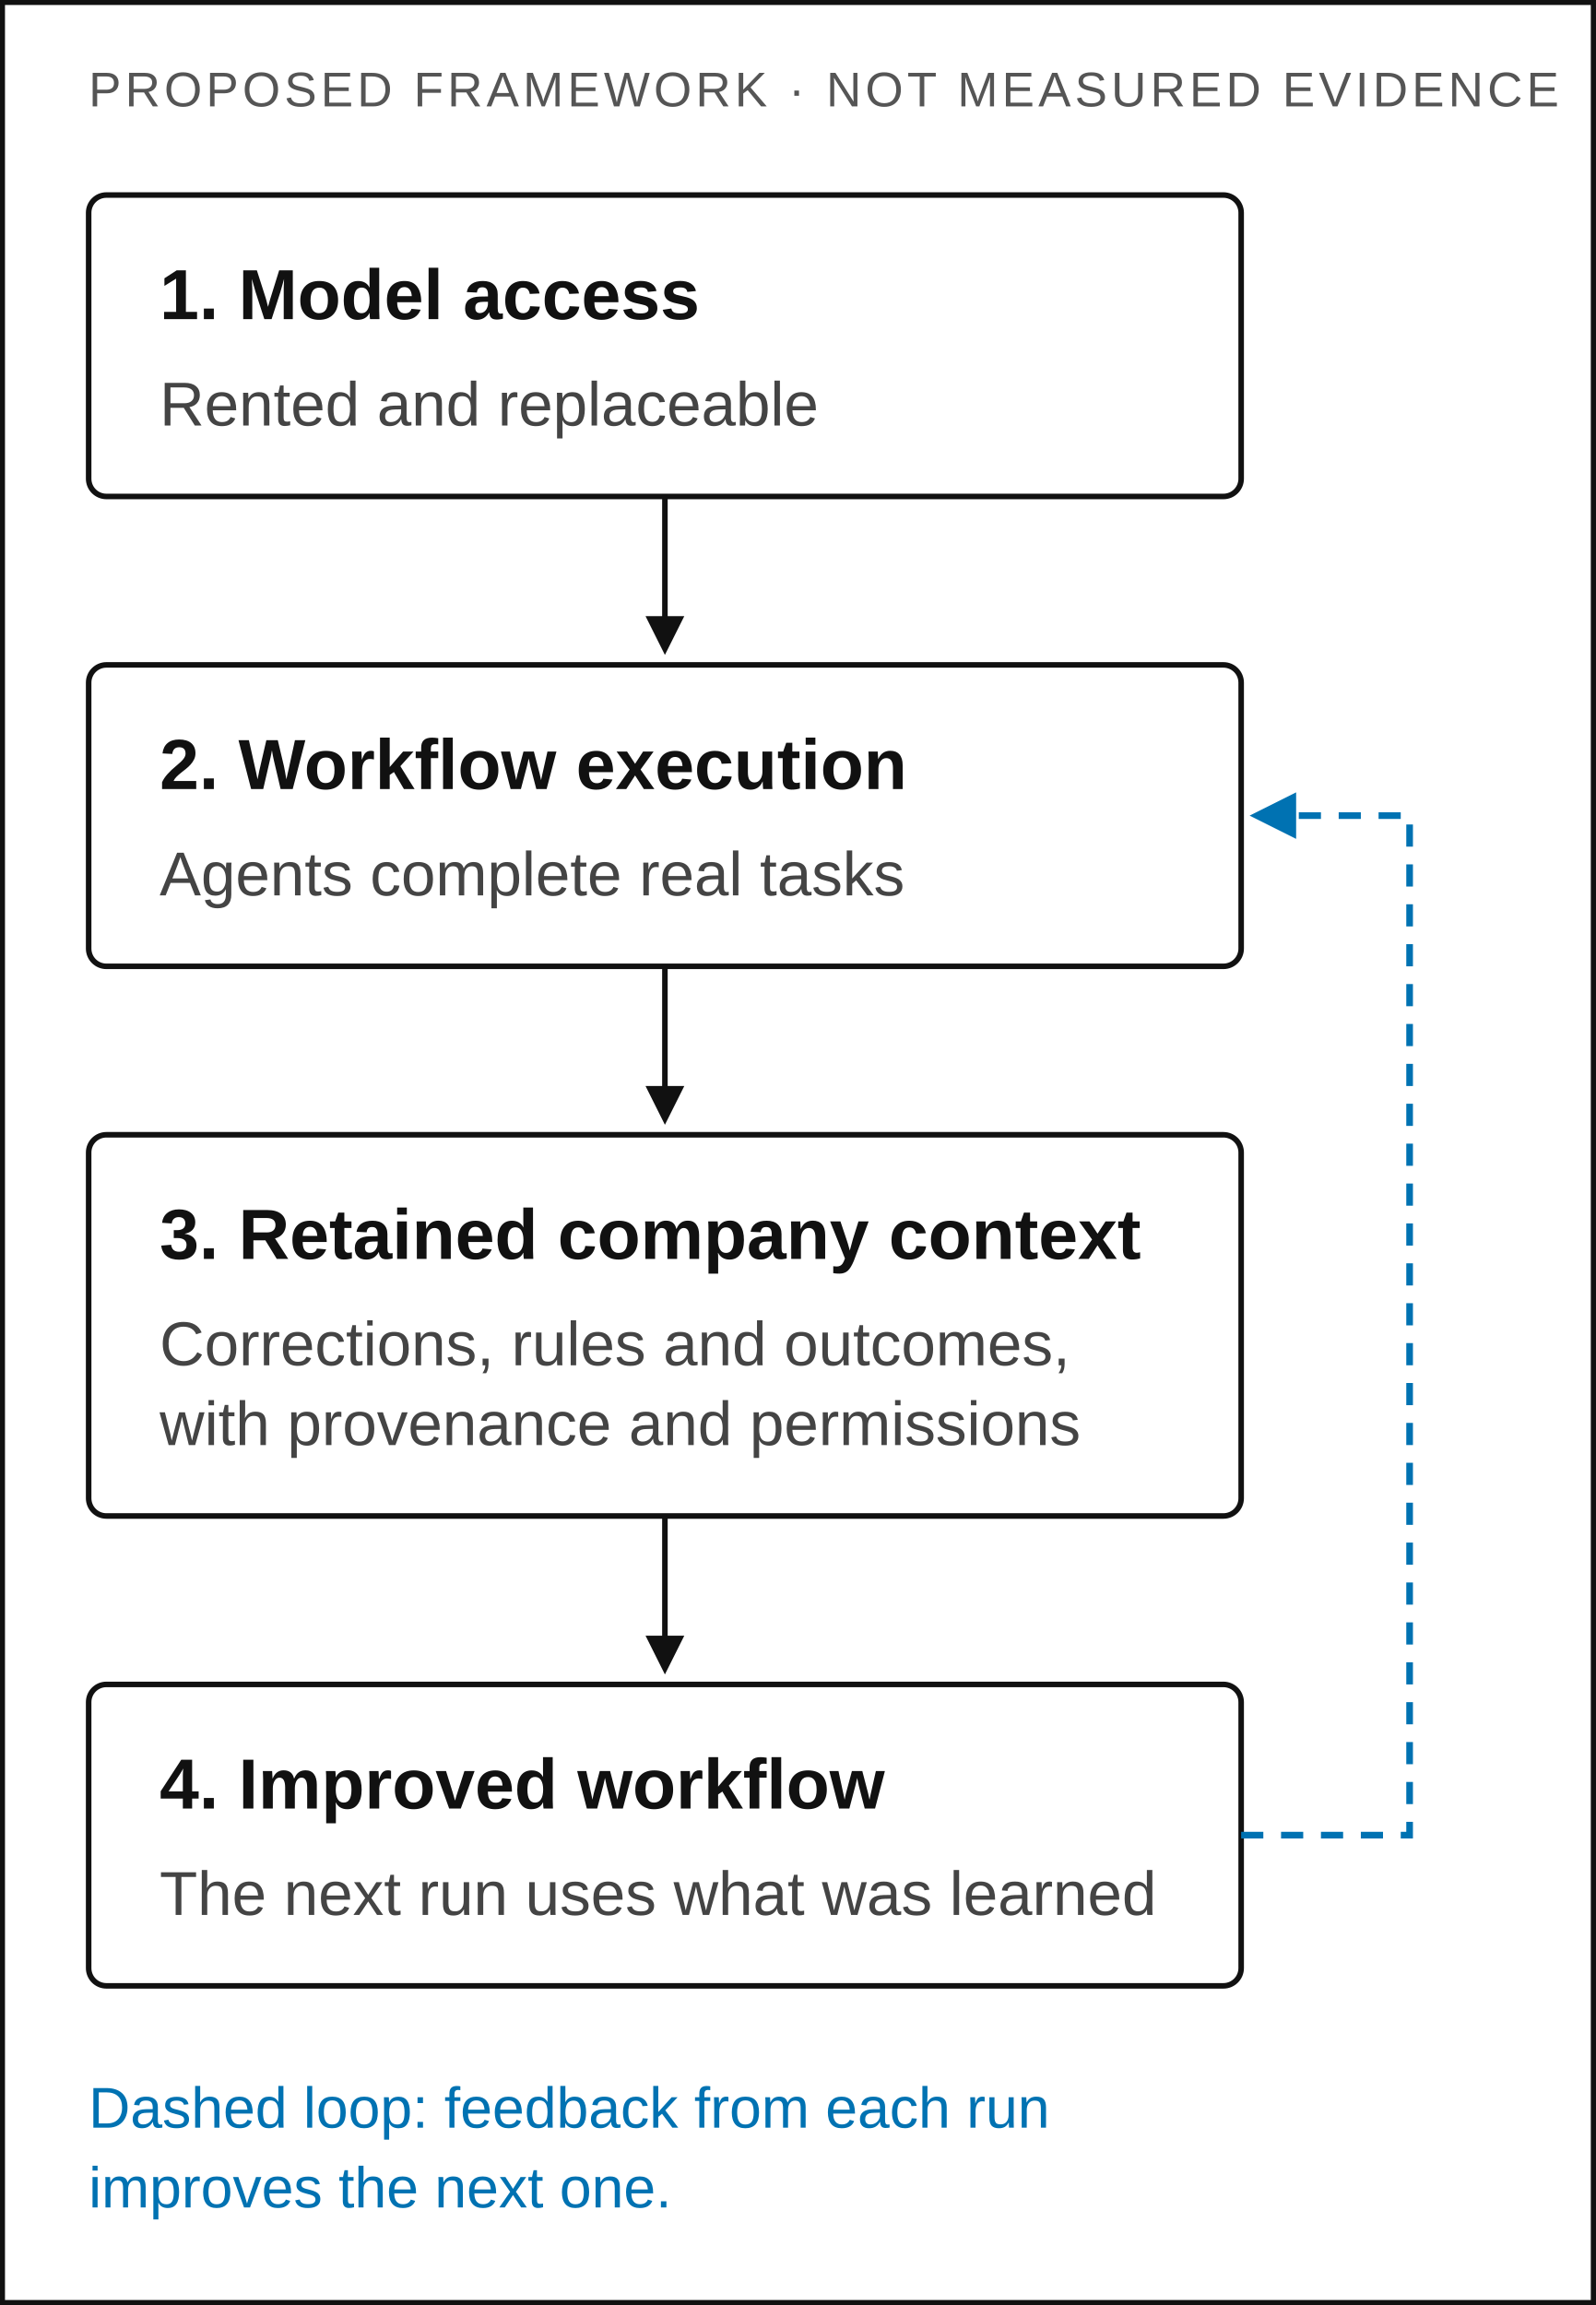
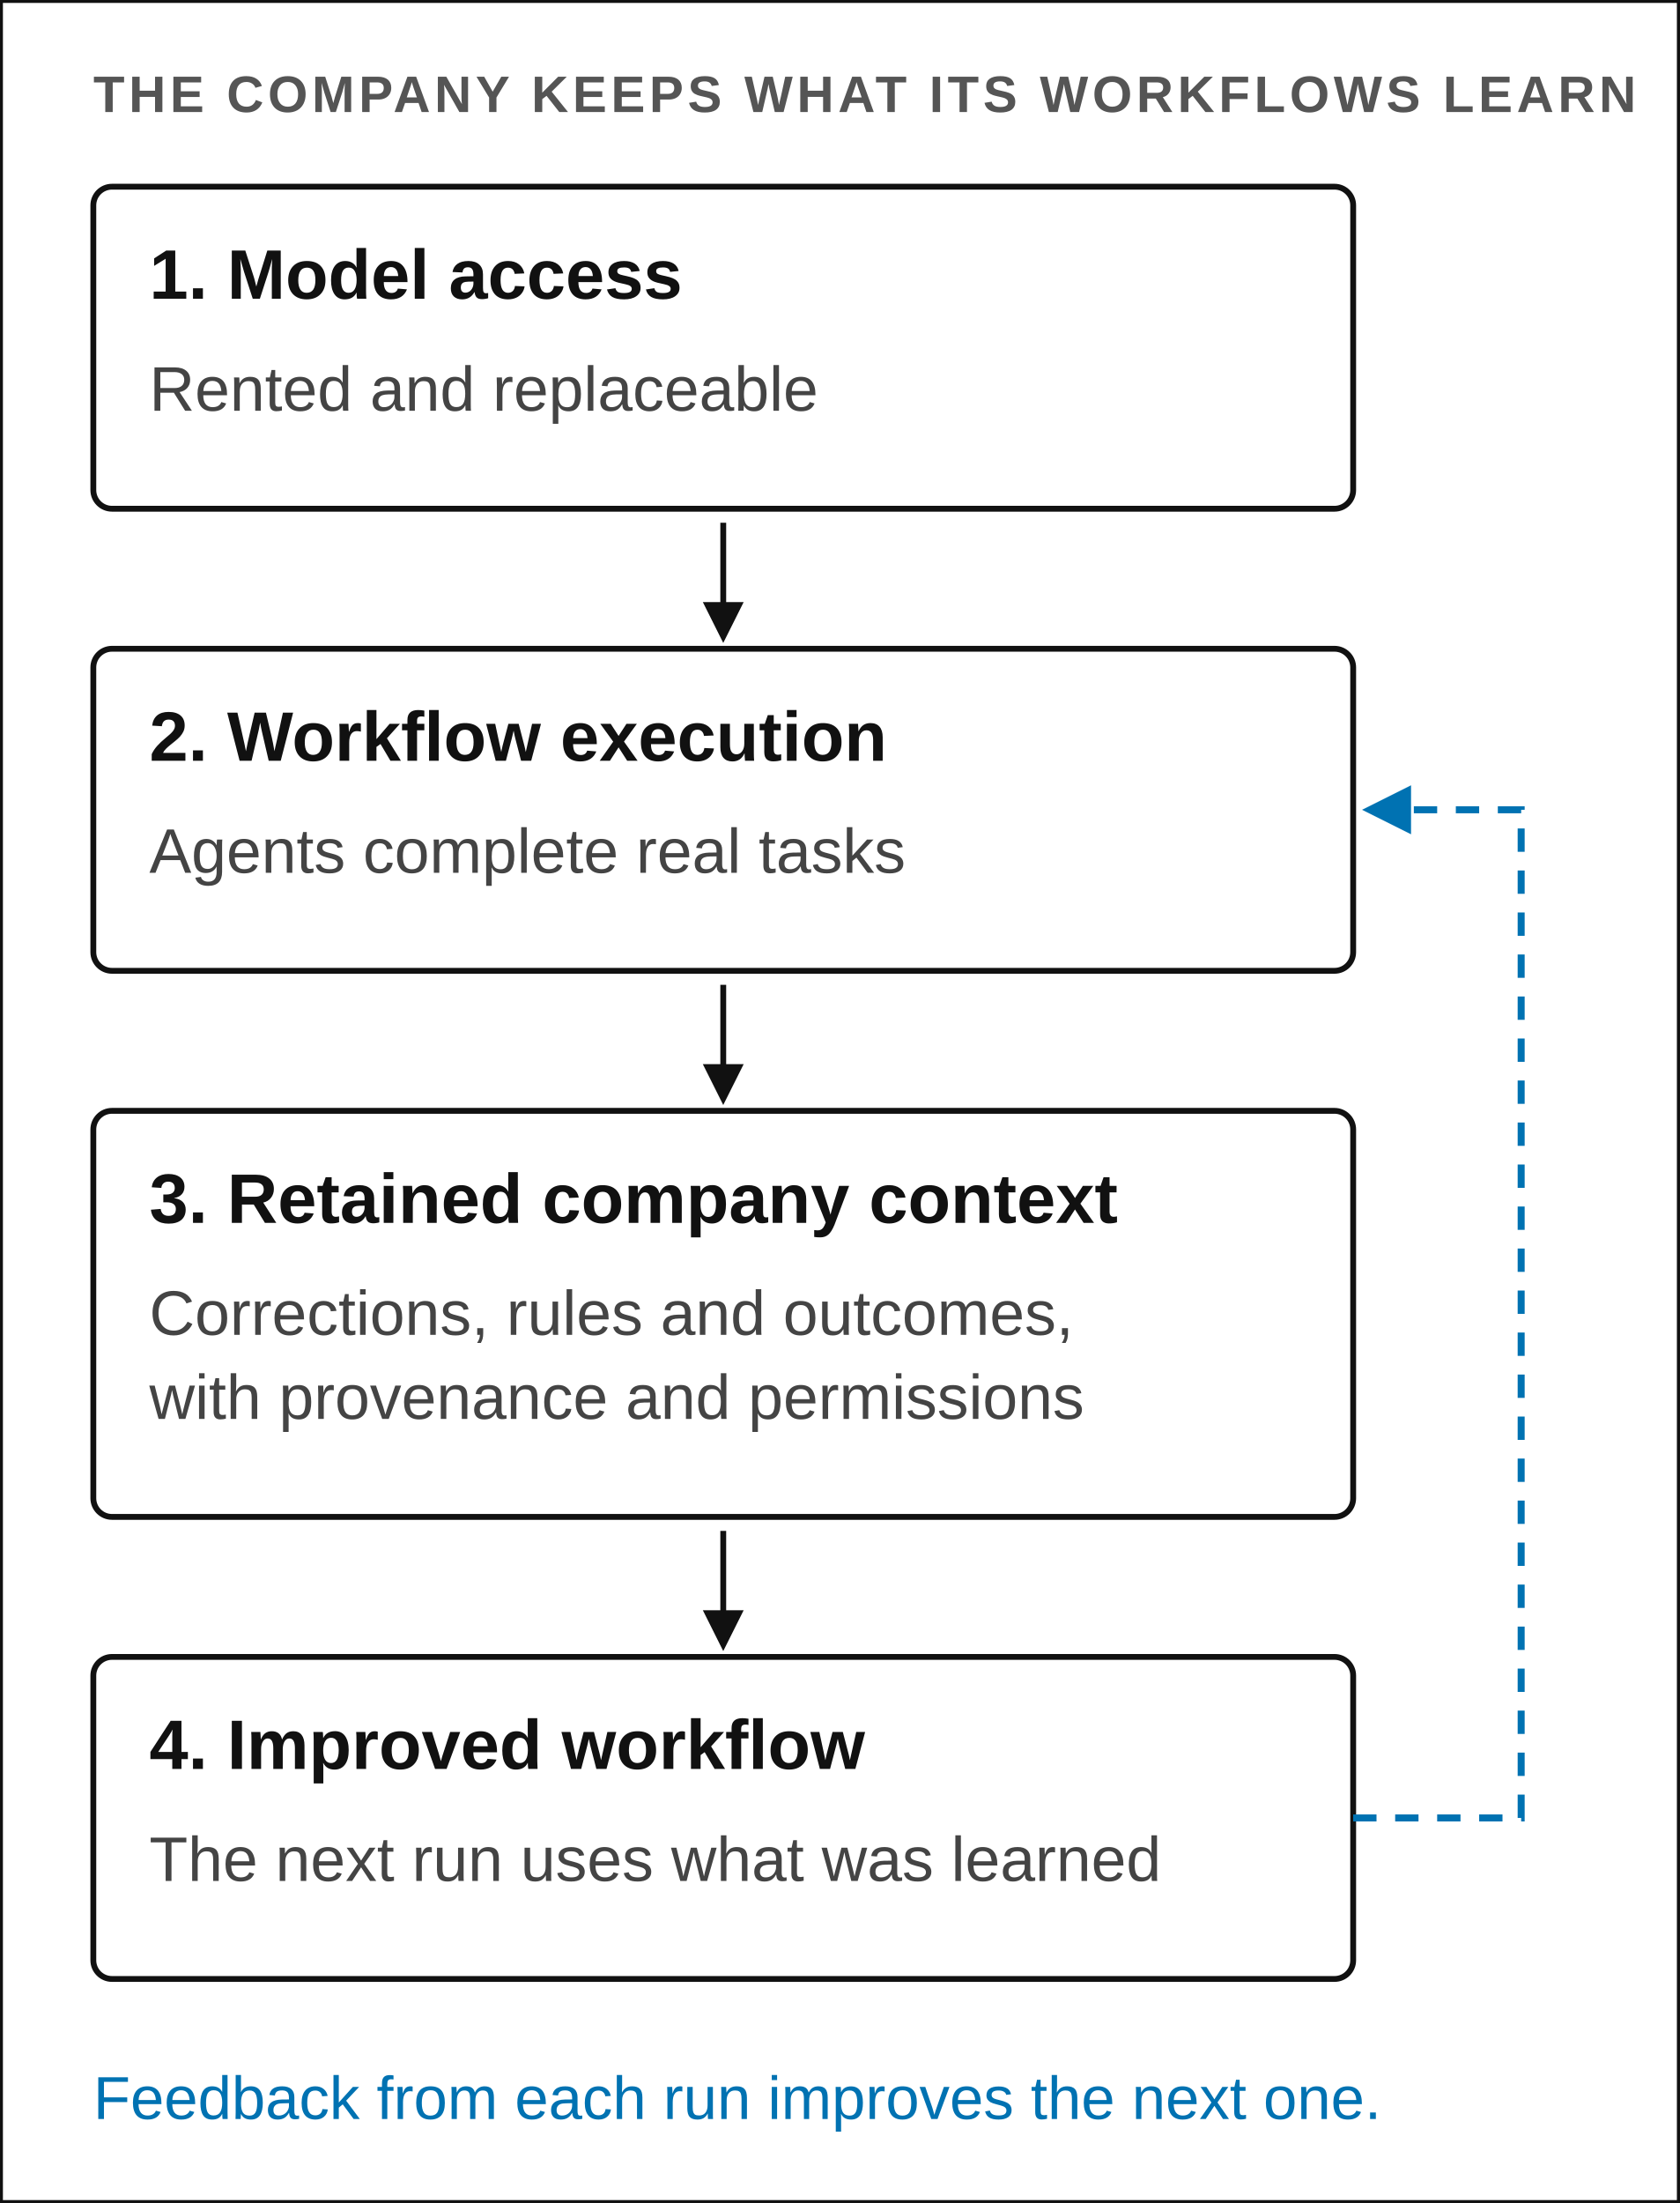
- <svg xmlns="http://www.w3.org/2000/svg" viewBox="0 0 360 520" width="360" height="520" role="img" aria-labelledby="t d">
+ <svg xmlns="http://www.w3.org/2000/svg" viewBox="0 0 360 472" width="360" height="472" role="img" aria-labelledby="t d">
  <defs>
    <marker id="a" viewBox="0 0 10 10" refX="8" refY="5" markerWidth="7" markerHeight="7" orient="auto-start-reverse">
      <path d="M0 0L10 5L0 10z" fill="#111" />
    </marker>
    <marker id="b" viewBox="0 0 10 10" refX="8" refY="5" markerWidth="7" markerHeight="7" orient="auto-start-reverse">
      <path d="M0 0L10 5L0 10z" fill="#0072B2" />
    </marker>
  </defs>
  <style>
    text { font-family: -apple-system, BlinkMacSystemFont, "Helvetica Neue", Arial, sans-serif; fill: #111; }
-     .h { font-size: 16px; font-weight: 600; }
-     .s { font-size: 14px; fill: #444; }
-     .k { font-size: 11px; letter-spacing: 0.08em; fill: #555; }
+     .h { font-size: 15px; font-weight: 600; }
+     .s { font-size: 13.5px; fill: #444; }
+     .i { font-size: 13px; fill: #666; font-style: italic; }
+     .k { font-size: 11px; letter-spacing: 0.08em; fill: #555; font-weight: 600; }
    .l { font-size: 13px; fill: #0072B2; }
    rect { fill: #fff; stroke: #111; stroke-width: 1.25; }
+     rect.g { fill: #f6f6f6; stroke: #888; stroke-dasharray: 4 3; }
  </style>
-   <rect x="0.5" y="0.5" width="359" height="519" fill="#fff" stroke="none" />
-   <text class="k" x="20" y="24">PROPOSED FRAMEWORK · NOT MEASURED EVIDENCE</text>
-   <rect x="20" y="44" width="260" height="68" rx="4" />
-   <text class="h" x="36" y="72">1. Model access</text>
-   <text class="s" x="36" y="96">Rented and replaceable</text>
-   <path d="M150 112V146" stroke="#111" stroke-width="1.25" marker-end="url(#a)" />
-   <rect x="20" y="150" width="260" height="68" rx="4" />
-   <text class="h" x="36" y="178">2. Workflow execution</text>
-   <text class="s" x="36" y="202">Agents complete real tasks</text>
-   <path d="M150 218V252" stroke="#111" stroke-width="1.25" marker-end="url(#a)" />
-   <rect x="20" y="256" width="260" height="86" rx="4" />
-   <text class="h" x="36" y="284">3. Retained company context</text>
-   <text class="s" x="36" y="308">Corrections, rules and outcomes,</text>
-   <text class="s" x="36" y="326">with provenance and permissions</text>
-   <path d="M150 342V376" stroke="#111" stroke-width="1.25" marker-end="url(#a)" />
-   <rect x="20" y="380" width="260" height="68" rx="4" />
-   <text class="h" x="36" y="408">4. Improved workflow</text>
-   <text class="s" x="36" y="432">The next run uses what was learned</text>
-   <path d="M280 414H318V184H284" fill="none" stroke="#0072B2" stroke-width="1.5" stroke-dasharray="5 4" marker-end="url(#b)" />
-   <text class="l" x="20" y="480">Dashed loop: feedback from each run</text>
-   <text class="l" x="20" y="498">improves the next one.</text>
+   <rect width="360" height="472" fill="#fff" stroke="none" />
+   <text class="k" x="20" y="24">THE COMPANY KEEPS WHAT ITS WORKFLOWS LEARN</text>
+   <rect x="20" y="40" width="270" height="69" rx="4" />
+   <text class="h" x="32" y="64">1. Model access</text>
+   <text class="s" x="32" y="88">Rented and replaceable</text>
+   <path d="M155.0 112V136" stroke="#111" stroke-width="1.25" marker-end="url(#a)" />
+   <rect x="20" y="139" width="270" height="69" rx="4" />
+   <text class="h" x="32" y="163">2. Workflow execution</text>
+   <text class="s" x="32" y="187">Agents complete real tasks</text>
+   <path d="M155.0 211V235" stroke="#111" stroke-width="1.25" marker-end="url(#a)" />
+   <rect x="20" y="238" width="270" height="87" rx="4" />
+   <text class="h" x="32" y="262">3. Retained company context</text>
+   <text class="s" x="32" y="286">Corrections, rules and outcomes,</text>
+   <text class="s" x="32" y="304">with provenance and permissions</text>
+   <path d="M155.0 328V352" stroke="#111" stroke-width="1.25" marker-end="url(#a)" />
+   <rect x="20" y="355" width="270" height="69" rx="4" />
+   <text class="h" x="32" y="379">4. Improved workflow</text>
+   <text class="s" x="32" y="403">The next run uses what was learned</text>
+   <path d="M290 389.5H326V173.5H294" fill="none" stroke="#0072B2" stroke-width="1.5" stroke-dasharray="5 4" marker-end="url(#b)" />
+   <text class="l" x="20" y="454">Feedback from each run improves the next one.</text>
</svg>
